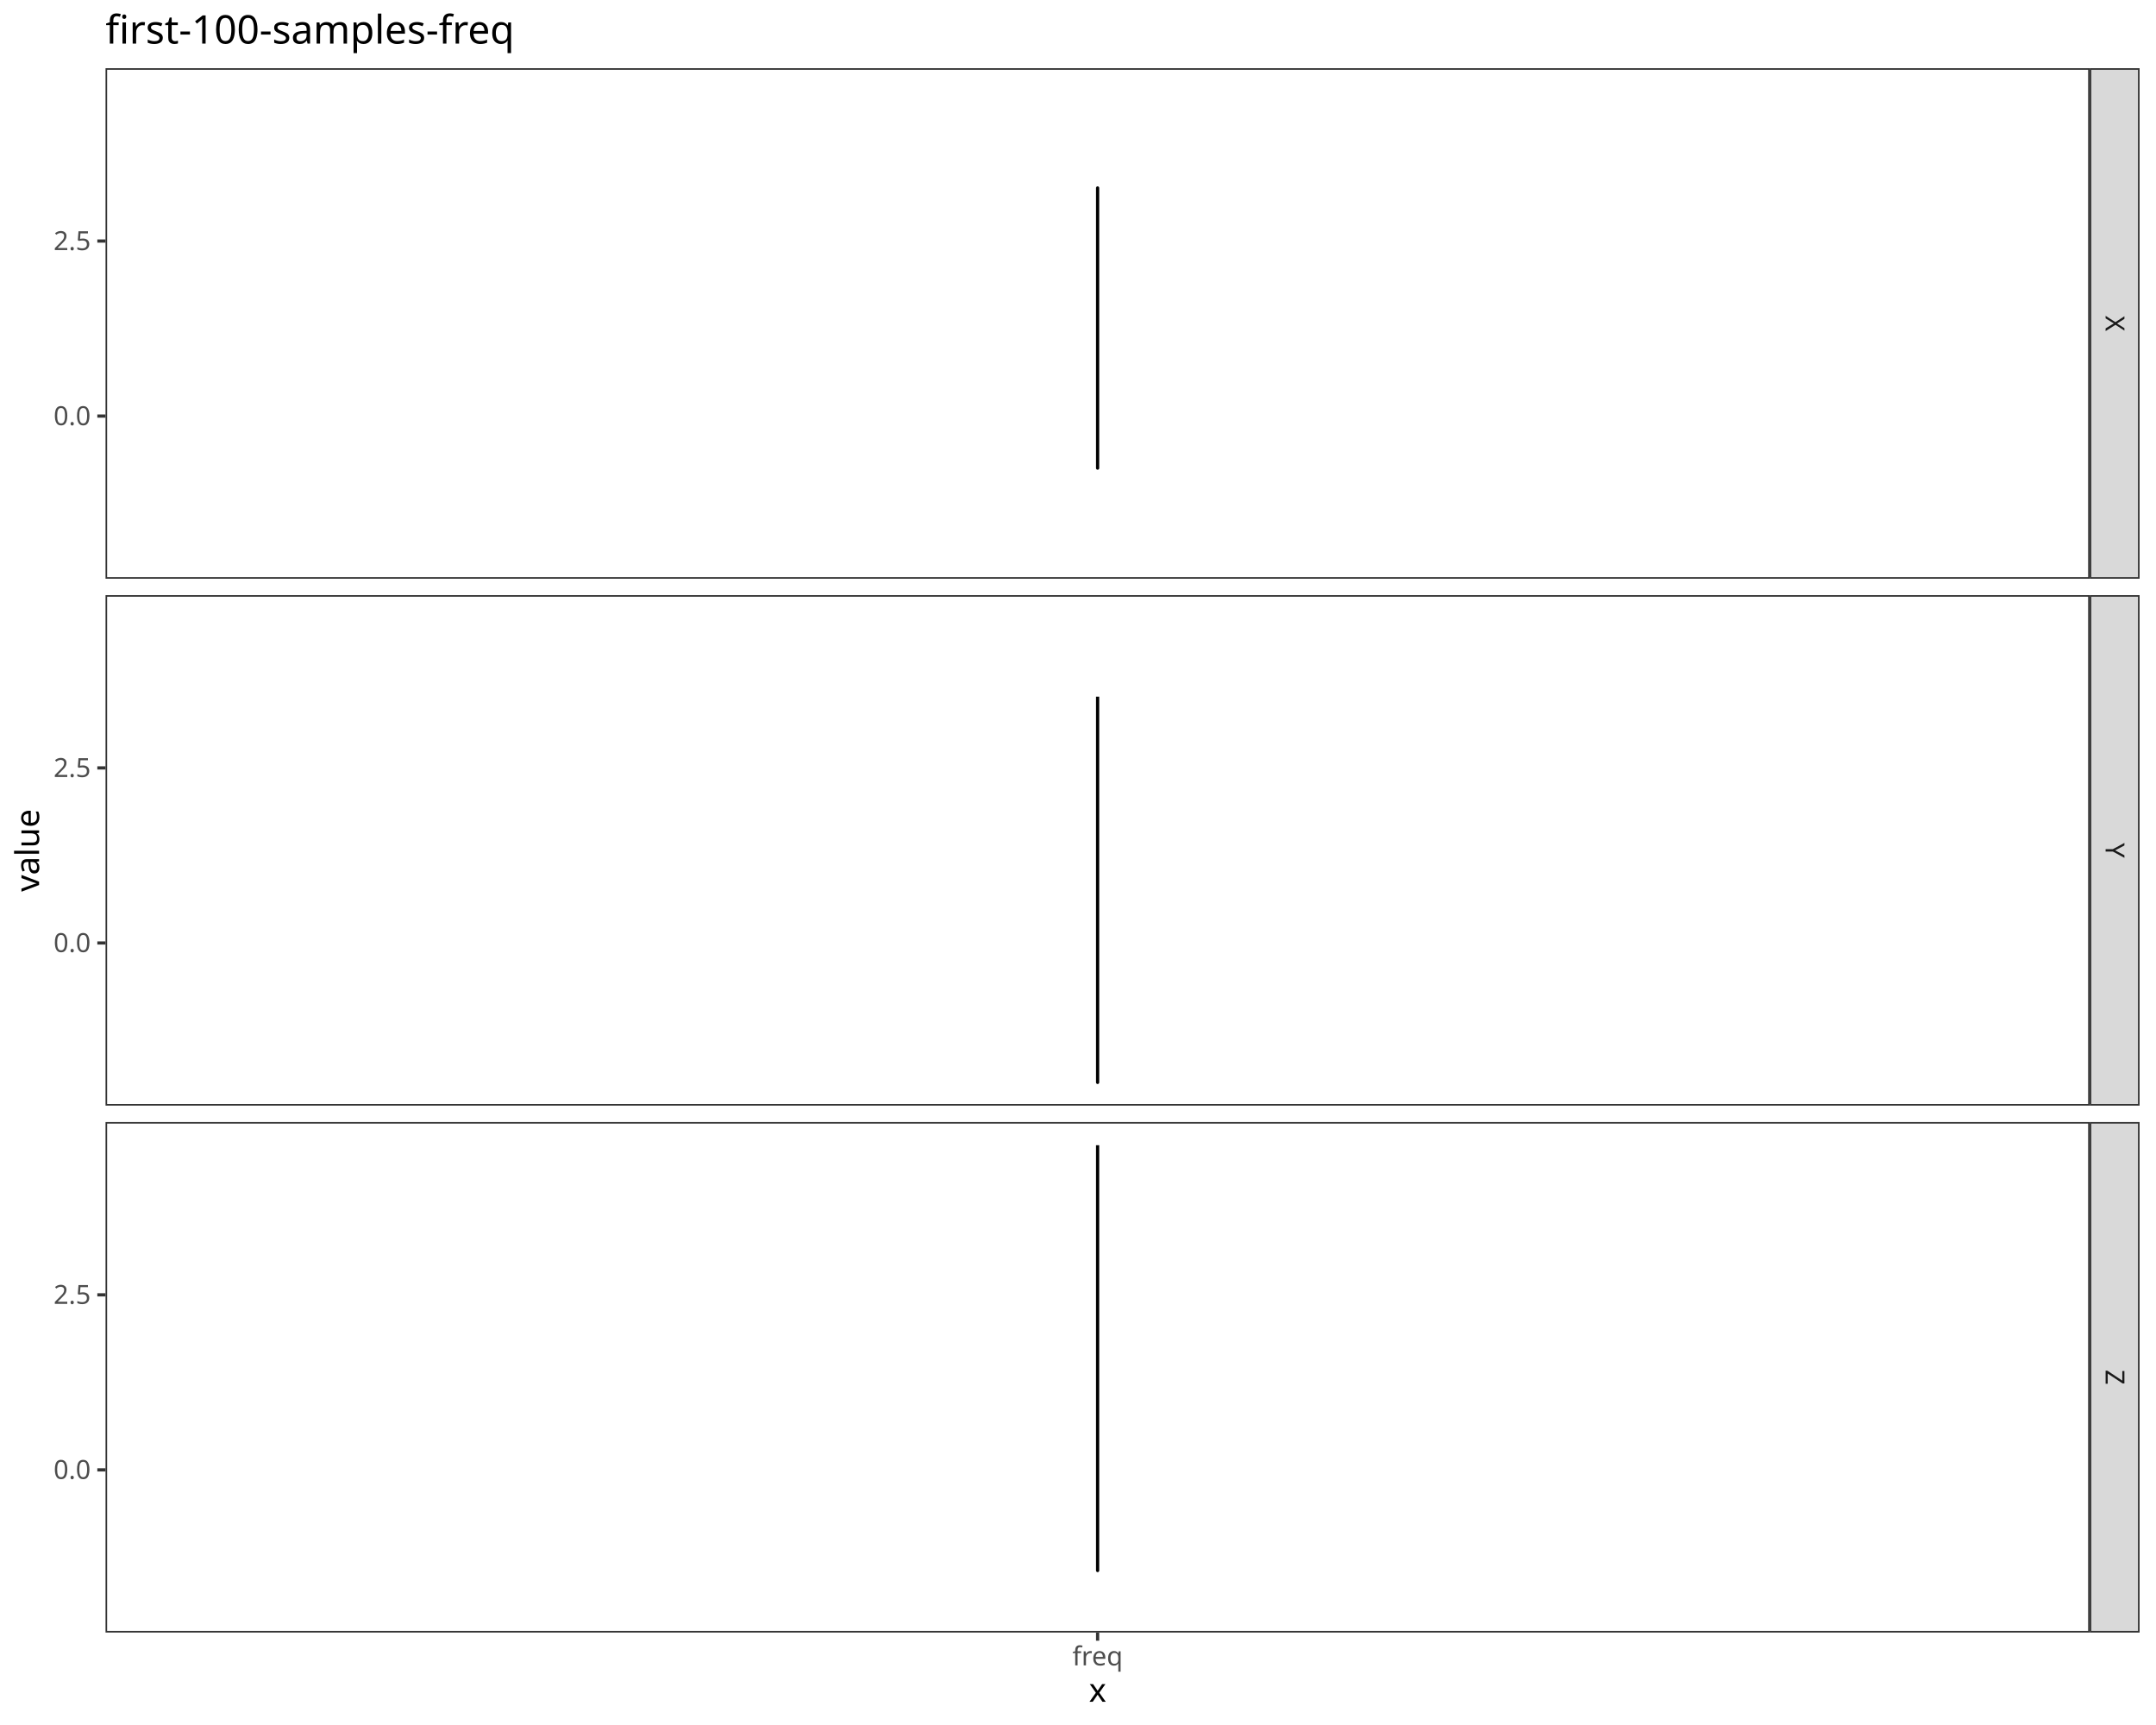
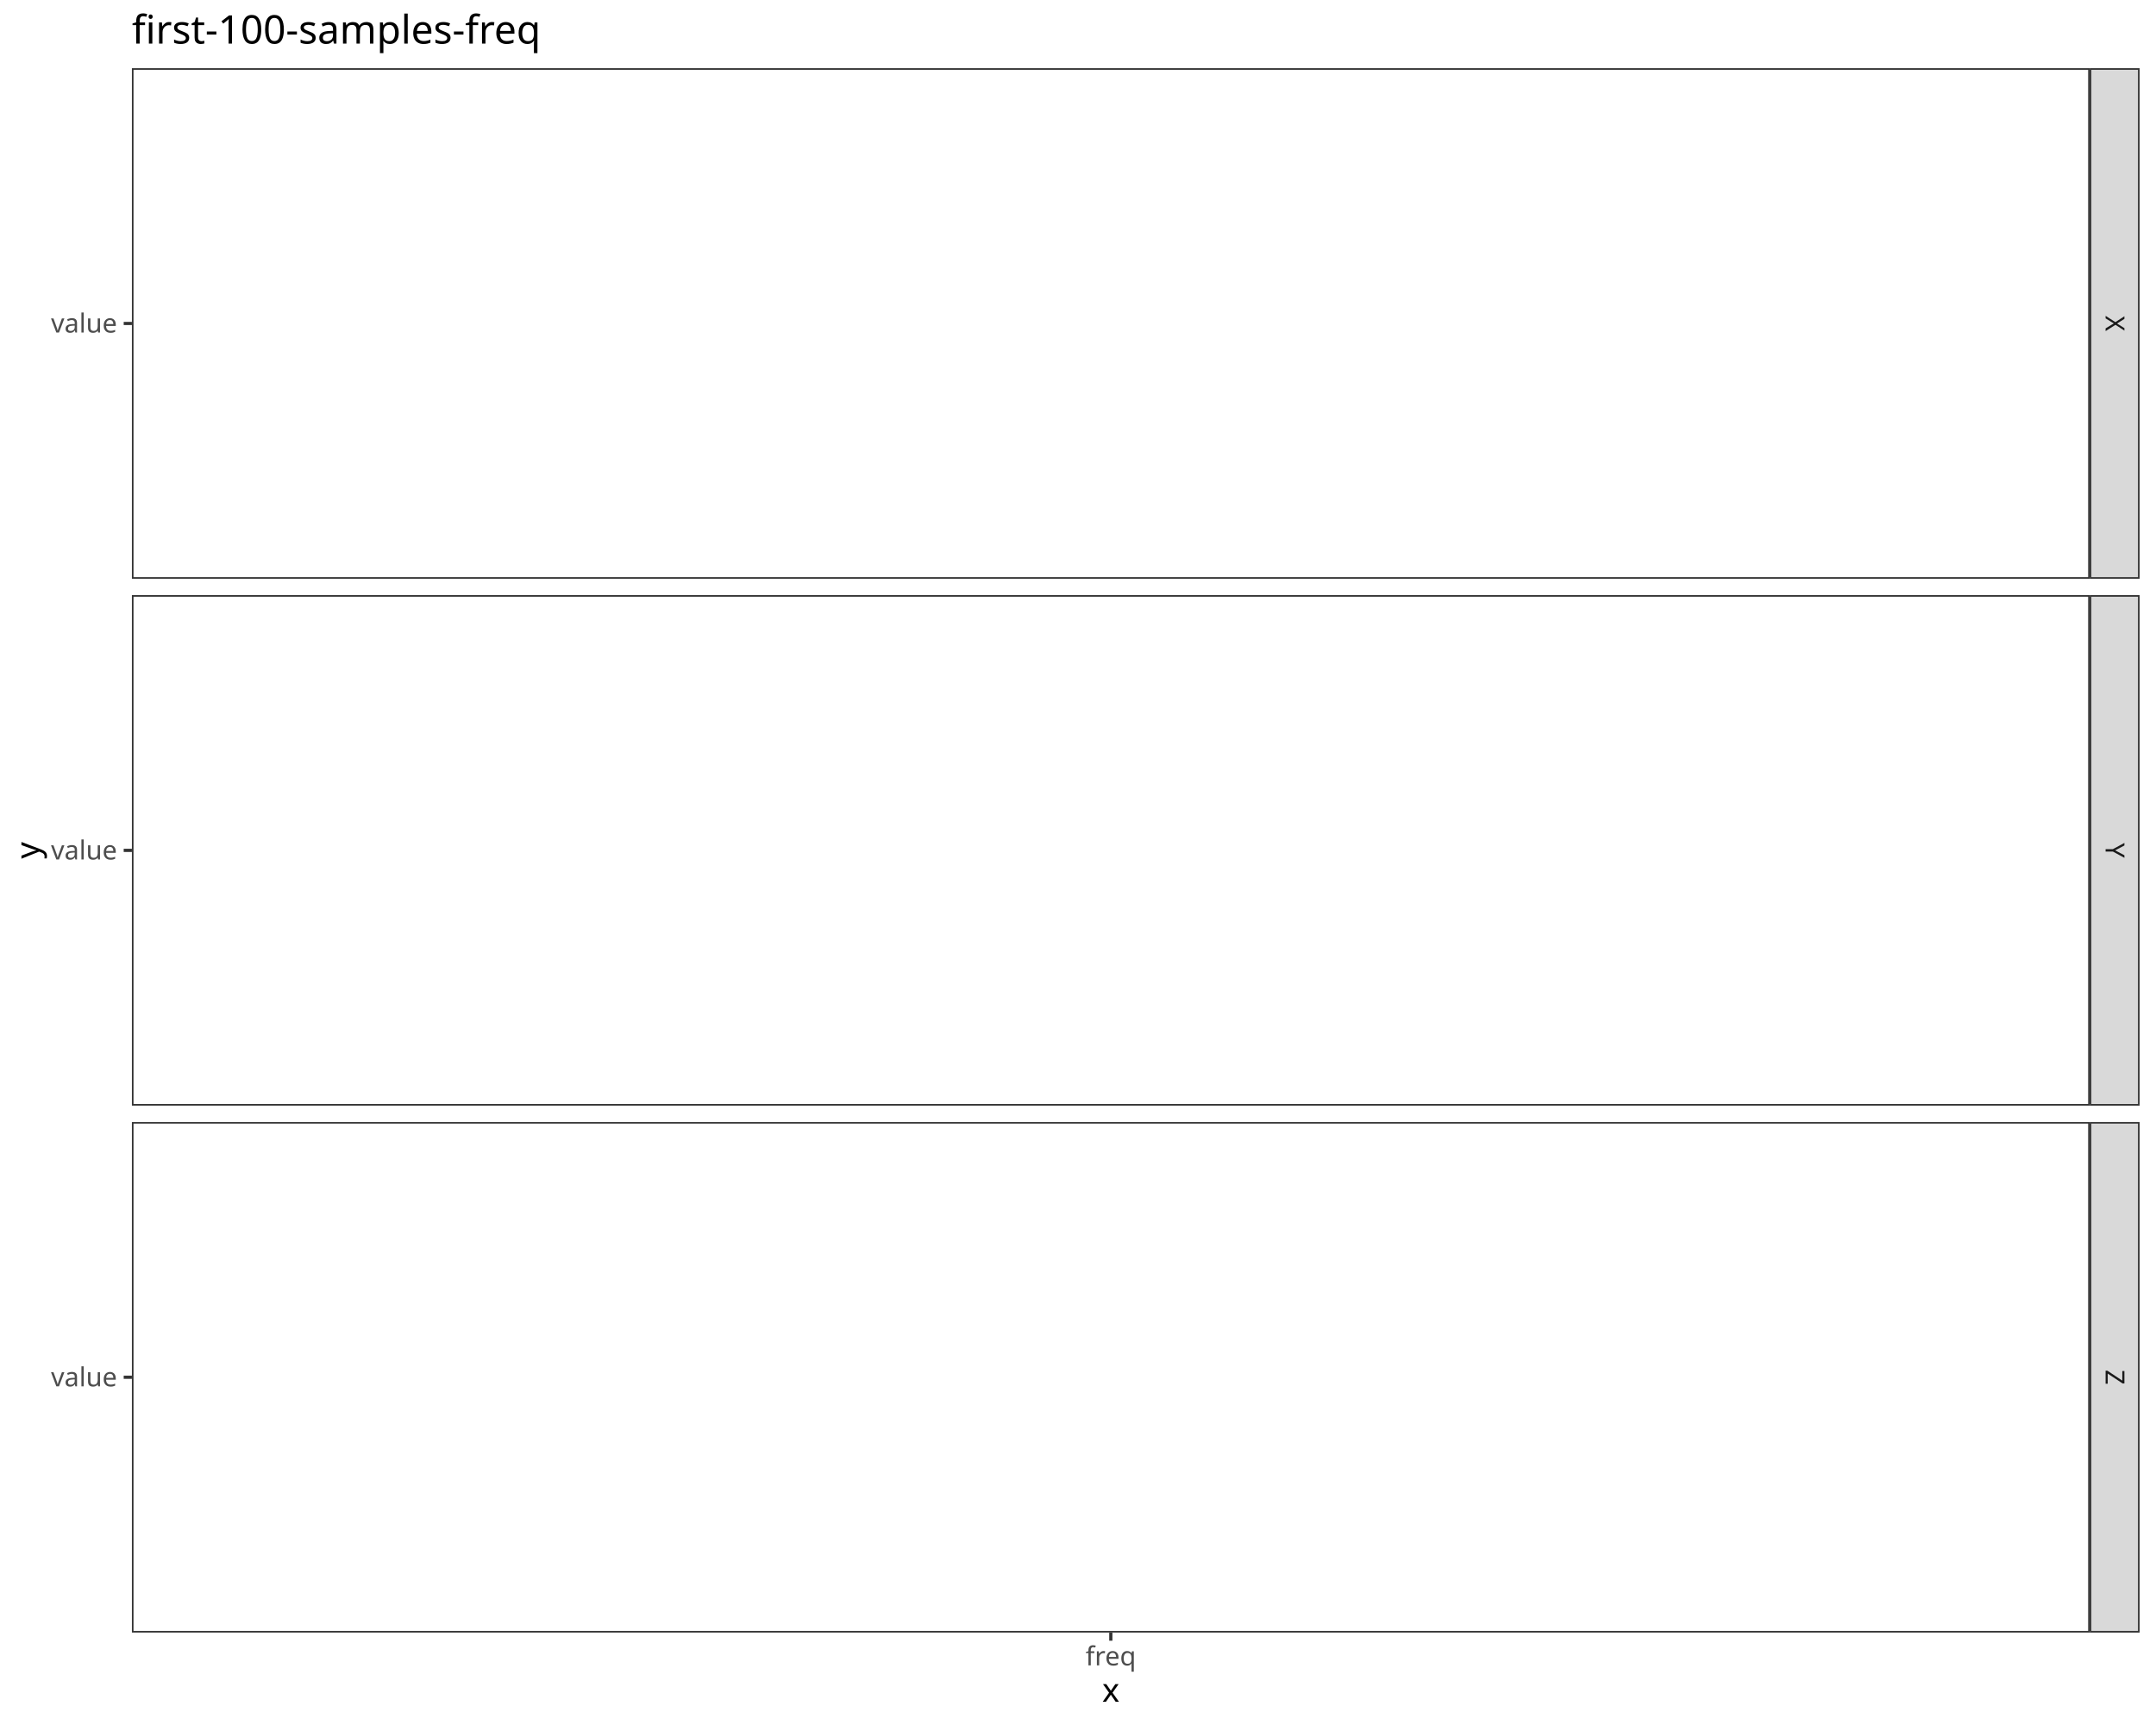
<svg xmlns="http://www.w3.org/2000/svg" class="svglite" data-engine-version="2.0" width="720.00pt" height="576.00pt" viewBox="0 0 720.00 576.00">
  <defs>
    <style type="text/css">
    .svglite line, .svglite polyline, .svglite polygon, .svglite path, .svglite rect, .svglite circle {
      fill: none;
      stroke: #000000;
      stroke-linecap: round;
      stroke-linejoin: round;
      stroke-miterlimit: 10.00;
    }
  </style>
  </defs>
  <rect width="100%" height="100%" style="stroke: none; fill: #FFFFFF;" />
  <defs>
    <clipPath id="cpMC4wMHw3MjAuMDB8MC4wMHw1NzYuMDA=">
      <rect x="0.00" y="0.00" width="720.00" height="576.00" />
    </clipPath>
  </defs>
  <g clip-path="url(#cpMC4wMHw3MjAuMDB8MC4wMHw1NzYuMDA=)">
    <rect x="0.00" y="0.00" width="720.00" height="576.00" style="stroke-width: 1.07; stroke: #FFFFFF; fill: #FFFFFF;" />
  </g>
  <defs>
-     <clipPath id="cpMzUuMjR8Njk3Ljg3fDIyLjc4fDE5My4yNA==">
-       <rect x="35.24" y="22.78" width="662.63" height="170.46" />
+     <clipPath id="cpNDQuMDV8Njk3Ljg3fDIyLjc4fDE5My4yNA==">
+       <rect x="44.05" y="22.78" width="653.83" height="170.46" />
    </clipPath>
  </defs>
-   <g clip-path="url(#cpMzUuMjR8Njk3Ljg3fDIyLjc4fDE5My4yNA==)">
-     <rect x="35.24" y="22.78" width="662.63" height="170.46" style="stroke-width: 1.07; stroke: none; fill: #FFFFFF;" />
-     <polyline points="366.55,69.15 366.55,62.76 366.55,89.91 366.55,91.83 366.55,128.70 366.55,104.74 366.55,116.47 366.55,107.28 366.55,108.81 366.55,142.40 366.55,139.48 366.55,106.46 366.55,124.51 366.55,119.20 366.55,136.54 366.55,156.31 366.55,134.23 366.55,126.01 366.55,130.16 366.55,127.41 366.55,136.04 366.55,131.19 366.55,132.07 366.55,133.92 366.55,137.38 366.55,136.53 366.55,140.42 366.55,133.99 366.55,139.50 366.55,135.29 366.55,135.82 366.55,135.32 366.55,138.42 366.55,137.63 366.55,136.61 366.55,137.19 366.55,136.94 366.55,137.36 366.55,139.21 366.55,141.97 366.55,139.93 366.55,136.94 366.55,139.43 366.55,138.35 366.55,139.90 366.55,139.13 366.55,139.05 366.55,140.40 366.55,139.89 366.55,138.90 " style="stroke-width: 1.07; stroke-linecap: butt;" />
-     <rect x="35.24" y="22.78" width="662.63" height="170.46" style="stroke-width: 1.07; stroke: #333333;" />
+   <g clip-path="url(#cpNDQuMDV8Njk3Ljg3fDIyLjc4fDE5My4yNA==)">
+     <rect x="44.05" y="22.78" width="653.83" height="170.46" style="stroke-width: 1.07; stroke: none; fill: #FFFFFF;" />
+     <polyline points="370.96,108.01 370.96,108.01 370.96,108.01 370.96,108.01 370.96,108.01 370.96,108.01 370.96,108.01 370.96,108.01 370.96,108.01 370.96,108.01 370.96,108.01 370.96,108.01 370.96,108.01 370.96,108.01 370.96,108.01 370.96,108.01 370.96,108.01 370.96,108.01 370.96,108.01 370.96,108.01 370.96,108.01 370.96,108.01 370.96,108.01 370.96,108.01 370.96,108.01 370.96,108.01 370.96,108.01 370.96,108.01 370.96,108.01 370.96,108.01 370.96,108.01 370.96,108.01 370.96,108.01 370.96,108.01 370.96,108.01 370.96,108.01 370.96,108.01 370.96,108.01 370.96,108.01 370.96,108.01 370.96,108.01 370.96,108.01 370.96,108.01 370.96,108.01 370.96,108.01 370.96,108.01 370.96,108.01 370.96,108.01 370.96,108.01 370.96,108.01 " style="stroke-width: 1.07; stroke-linecap: butt;" />
+     <rect x="44.05" y="22.78" width="653.83" height="170.46" style="stroke-width: 1.07; stroke: #333333;" />
  </g>
  <g clip-path="url(#cpMC4wMHw3MjAuMDB8MC4wMHw1NzYuMDA=)">
</g>
  <defs>
-     <clipPath id="cpMzUuMjR8Njk3Ljg3fDE5OC43MnwzNjkuMTg=">
-       <rect x="35.24" y="198.72" width="662.63" height="170.46" />
+     <clipPath id="cpNDQuMDV8Njk3Ljg3fDE5OC43MnwzNjkuMTg=">
+       <rect x="44.05" y="198.72" width="653.83" height="170.46" />
    </clipPath>
  </defs>
-   <g clip-path="url(#cpMzUuMjR8Njk3Ljg3fDE5OC43MnwzNjkuMTg=)">
-     <rect x="35.24" y="198.72" width="662.63" height="170.46" style="stroke-width: 1.07; stroke: none; fill: #FFFFFF;" />
-     <polyline points="366.55,232.63 366.55,281.17 366.55,281.13 366.55,282.98 366.55,291.33 366.55,297.63 366.55,292.37 366.55,290.12 366.55,290.02 366.55,292.50 366.55,314.66 366.55,300.47 366.55,298.34 366.55,326.36 366.55,321.23 366.55,332.66 366.55,338.65 366.55,320.57 366.55,336.72 366.55,331.75 366.55,327.72 366.55,347.07 366.55,332.10 366.55,354.41 366.55,332.39 366.55,353.61 366.55,338.44 366.55,361.43 366.55,347.48 366.55,337.67 366.55,350.05 366.55,343.83 366.55,350.05 366.55,354.41 366.55,356.48 366.55,351.48 366.55,351.63 366.55,345.49 366.55,354.27 366.55,346.87 366.55,349.68 366.55,350.72 366.55,347.21 366.55,344.03 366.55,357.78 366.55,353.54 366.55,353.21 366.55,351.22 366.55,350.22 366.55,349.93 " style="stroke-width: 1.07; stroke-linecap: butt;" />
-     <rect x="35.24" y="198.72" width="662.63" height="170.46" style="stroke-width: 1.07; stroke: #333333;" />
+   <g clip-path="url(#cpNDQuMDV8Njk3Ljg3fDE5OC43MnwzNjkuMTg=)">
+     <rect x="44.05" y="198.72" width="653.83" height="170.46" style="stroke-width: 1.07; stroke: none; fill: #FFFFFF;" />
+     <polyline points="370.96,283.95 370.96,283.95 370.96,283.95 370.96,283.95 370.96,283.95 370.96,283.95 370.96,283.95 370.96,283.95 370.96,283.95 370.96,283.95 370.96,283.95 370.96,283.95 370.96,283.95 370.96,283.95 370.96,283.95 370.96,283.95 370.96,283.95 370.96,283.95 370.96,283.95 370.96,283.95 370.96,283.95 370.96,283.95 370.96,283.95 370.96,283.95 370.96,283.95 370.96,283.95 370.96,283.95 370.96,283.95 370.96,283.95 370.96,283.95 370.96,283.95 370.96,283.95 370.96,283.95 370.96,283.95 370.96,283.95 370.96,283.95 370.96,283.95 370.96,283.95 370.96,283.95 370.96,283.95 370.96,283.95 370.96,283.95 370.96,283.95 370.96,283.95 370.96,283.95 370.96,283.95 370.96,283.95 370.96,283.95 370.96,283.95 370.96,283.95 " style="stroke-width: 1.07; stroke-linecap: butt;" />
+     <rect x="44.05" y="198.72" width="653.83" height="170.46" style="stroke-width: 1.07; stroke: #333333;" />
  </g>
  <g clip-path="url(#cpMC4wMHw3MjAuMDB8MC4wMHw1NzYuMDA=)">
</g>
  <defs>
-     <clipPath id="cpMzUuMjR8Njk3Ljg3fDM3NC42Nnw1NDUuMTE=">
-       <rect x="35.24" y="374.66" width="662.63" height="170.46" />
+     <clipPath id="cpNDQuMDV8Njk3Ljg3fDM3NC42Nnw1NDUuMTE=">
+       <rect x="44.05" y="374.66" width="653.83" height="170.46" />
    </clipPath>
  </defs>
-   <g clip-path="url(#cpMzUuMjR8Njk3Ljg3fDM3NC42Nnw1NDUuMTE=)">
-     <rect x="35.24" y="374.66" width="662.63" height="170.46" style="stroke-width: 1.07; stroke: none; fill: #FFFFFF;" />
-     <polyline points="366.55,382.40 366.55,457.37 366.55,437.97 366.55,453.85 366.55,467.29 366.55,495.46 366.55,466.32 366.55,468.94 366.55,524.42 366.55,466.56 366.55,484.04 366.55,470.09 366.55,475.03 366.55,486.15 366.55,483.50 366.55,470.11 366.55,482.21 366.55,484.02 366.55,482.13 366.55,480.98 366.55,476.95 366.55,476.83 366.55,481.80 366.55,478.98 366.55,477.47 366.55,472.50 366.55,480.78 366.55,478.83 366.55,485.32 366.55,486.84 366.55,480.94 366.55,483.45 366.55,481.91 366.55,482.75 366.55,483.01 366.55,480.15 366.55,480.54 366.55,481.02 366.55,479.29 366.55,482.26 366.55,480.03 366.55,481.35 366.55,480.52 366.55,480.14 366.55,480.94 366.55,479.77 366.55,480.89 366.55,481.52 366.55,481.90 366.55,481.33 " style="stroke-width: 1.07; stroke-linecap: butt;" />
-     <rect x="35.24" y="374.66" width="662.63" height="170.46" style="stroke-width: 1.07; stroke: #333333;" />
+   <g clip-path="url(#cpNDQuMDV8Njk3Ljg3fDM3NC42Nnw1NDUuMTE=)">
+     <rect x="44.05" y="374.66" width="653.83" height="170.46" style="stroke-width: 1.07; stroke: none; fill: #FFFFFF;" />
+     <polyline points="370.96,459.88 370.96,459.88 370.96,459.88 370.96,459.88 370.96,459.88 370.96,459.88 370.96,459.88 370.96,459.88 370.96,459.88 370.96,459.88 370.96,459.88 370.96,459.88 370.96,459.88 370.96,459.88 370.96,459.88 370.96,459.88 370.96,459.88 370.96,459.88 370.96,459.88 370.96,459.88 370.96,459.88 370.96,459.88 370.96,459.88 370.96,459.88 370.96,459.88 370.96,459.88 370.96,459.88 370.96,459.88 370.96,459.88 370.96,459.88 370.96,459.88 370.96,459.88 370.96,459.88 370.96,459.88 370.96,459.88 370.96,459.88 370.96,459.88 370.96,459.88 370.96,459.88 370.96,459.88 370.96,459.88 370.96,459.88 370.96,459.88 370.96,459.88 370.96,459.88 370.96,459.88 370.96,459.88 370.96,459.88 370.96,459.88 370.96,459.88 " style="stroke-width: 1.07; stroke-linecap: butt;" />
+     <rect x="44.05" y="374.66" width="653.83" height="170.46" style="stroke-width: 1.07; stroke: #333333;" />
  </g>
  <g clip-path="url(#cpMC4wMHw3MjAuMDB8MC4wMHw1NzYuMDA=)">
</g>
  <defs>
    <clipPath id="cpNjk3Ljg3fDcxNC41MnwyMi43OHwxOTMuMjQ=">
      <rect x="697.87" y="22.78" width="16.65" height="170.46" />
    </clipPath>
  </defs>
  <g clip-path="url(#cpNjk3Ljg3fDcxNC41MnwyMi43OHwxOTMuMjQ=)">
    <rect x="697.87" y="22.78" width="16.65" height="170.46" style="stroke-width: 1.07; stroke: #333333; fill: #D9D9D9;" />
    <text transform="translate(703.17,108.01) rotate(90)" text-anchor="middle" style="font-size: 8.80px; fill: #1A1A1A; font-family: sans;" textLength="5.87px" lengthAdjust="spacingAndGlyphs">X</text>
  </g>
  <g clip-path="url(#cpMC4wMHw3MjAuMDB8MC4wMHw1NzYuMDA=)">
</g>
  <defs>
    <clipPath id="cpNjk3Ljg3fDcxNC41MnwxOTguNzJ8MzY5LjE4">
      <rect x="697.87" y="198.72" width="16.65" height="170.46" />
    </clipPath>
  </defs>
  <g clip-path="url(#cpNjk3Ljg3fDcxNC41MnwxOTguNzJ8MzY5LjE4)">
    <rect x="697.87" y="198.72" width="16.65" height="170.46" style="stroke-width: 1.07; stroke: #333333; fill: #D9D9D9;" />
    <text transform="translate(703.17,283.95) rotate(90)" text-anchor="middle" style="font-size: 8.80px; fill: #1A1A1A; font-family: sans;" textLength="5.87px" lengthAdjust="spacingAndGlyphs">Y</text>
  </g>
  <g clip-path="url(#cpMC4wMHw3MjAuMDB8MC4wMHw1NzYuMDA=)">
</g>
  <defs>
    <clipPath id="cpNjk3Ljg3fDcxNC41MnwzNzQuNjZ8NTQ1LjEx">
      <rect x="697.87" y="374.66" width="16.65" height="170.46" />
    </clipPath>
  </defs>
  <g clip-path="url(#cpNjk3Ljg3fDcxNC41MnwzNzQuNjZ8NTQ1LjEx)">
    <rect x="697.87" y="374.66" width="16.65" height="170.46" style="stroke-width: 1.07; stroke: #333333; fill: #D9D9D9;" />
    <text transform="translate(703.17,459.88) rotate(90)" text-anchor="middle" style="font-size: 8.80px; fill: #1A1A1A; font-family: sans;" textLength="5.38px" lengthAdjust="spacingAndGlyphs">Z</text>
  </g>
  <g clip-path="url(#cpMC4wMHw3MjAuMDB8MC4wMHw1NzYuMDA=)">
-     <polyline points="366.55,547.85 366.55,545.11 " style="stroke-width: 1.07; stroke: #333333; stroke-linecap: butt;" />
-     <text x="366.55" y="556.10" text-anchor="middle" style="font-size: 8.80px; fill: #4D4D4D; font-family: sans;" textLength="15.16px" lengthAdjust="spacingAndGlyphs">freq</text>
-     <text x="30.31" y="141.96" text-anchor="end" style="font-size: 8.80px; fill: #4D4D4D; font-family: sans;" textLength="12.23px" lengthAdjust="spacingAndGlyphs">0.0</text>
-     <text x="30.31" y="83.51" text-anchor="end" style="font-size: 8.80px; fill: #4D4D4D; font-family: sans;" textLength="12.23px" lengthAdjust="spacingAndGlyphs">2.5</text>
-     <polyline points="32.50,138.93 35.24,138.93 " style="stroke-width: 1.07; stroke: #333333; stroke-linecap: butt;" />
-     <polyline points="32.50,80.48 35.24,80.48 " style="stroke-width: 1.07; stroke: #333333; stroke-linecap: butt;" />
-     <text x="30.31" y="317.90" text-anchor="end" style="font-size: 8.80px; fill: #4D4D4D; font-family: sans;" textLength="12.23px" lengthAdjust="spacingAndGlyphs">0.0</text>
-     <text x="30.31" y="259.45" text-anchor="end" style="font-size: 8.80px; fill: #4D4D4D; font-family: sans;" textLength="12.23px" lengthAdjust="spacingAndGlyphs">2.5</text>
-     <polyline points="32.50,314.87 35.24,314.87 " style="stroke-width: 1.07; stroke: #333333; stroke-linecap: butt;" />
-     <polyline points="32.50,256.42 35.24,256.42 " style="stroke-width: 1.07; stroke: #333333; stroke-linecap: butt;" />
-     <text x="30.31" y="493.83" text-anchor="end" style="font-size: 8.80px; fill: #4D4D4D; font-family: sans;" textLength="12.23px" lengthAdjust="spacingAndGlyphs">0.0</text>
-     <text x="30.31" y="435.38" text-anchor="end" style="font-size: 8.80px; fill: #4D4D4D; font-family: sans;" textLength="12.23px" lengthAdjust="spacingAndGlyphs">2.5</text>
-     <polyline points="32.50,490.81 35.24,490.81 " style="stroke-width: 1.07; stroke: #333333; stroke-linecap: butt;" />
-     <polyline points="32.50,432.36 35.24,432.36 " style="stroke-width: 1.07; stroke: #333333; stroke-linecap: butt;" />
-     <text x="366.55" y="568.24" text-anchor="middle" style="font-size: 11.00px; font-family: sans;" textLength="5.50px" lengthAdjust="spacingAndGlyphs">x</text>
-     <text transform="translate(13.05,283.95) rotate(-90)" text-anchor="middle" style="font-size: 11.00px; font-family: sans;" textLength="26.30px" lengthAdjust="spacingAndGlyphs">value</text>
-     <text x="35.24" y="14.56" style="font-size: 13.20px; font-family: sans;" textLength="128.39px" lengthAdjust="spacingAndGlyphs">first-100-samples-freq</text>
+     <polyline points="370.96,547.85 370.96,545.11 " style="stroke-width: 1.07; stroke: #333333; stroke-linecap: butt;" />
+     <text x="370.96" y="556.10" text-anchor="middle" style="font-size: 8.80px; fill: #4D4D4D; font-family: sans;" textLength="15.16px" lengthAdjust="spacingAndGlyphs">freq</text>
+     <text x="39.11" y="111.04" text-anchor="end" style="font-size: 8.80px; fill: #4D4D4D; font-family: sans;" textLength="21.04px" lengthAdjust="spacingAndGlyphs">value</text>
+     <polyline points="41.31,108.01 44.05,108.01 " style="stroke-width: 1.07; stroke: #333333; stroke-linecap: butt;" />
+     <text x="39.11" y="286.98" text-anchor="end" style="font-size: 8.80px; fill: #4D4D4D; font-family: sans;" textLength="21.04px" lengthAdjust="spacingAndGlyphs">value</text>
+     <polyline points="41.31,283.95 44.05,283.95 " style="stroke-width: 1.07; stroke: #333333; stroke-linecap: butt;" />
+     <text x="39.11" y="462.91" text-anchor="end" style="font-size: 8.80px; fill: #4D4D4D; font-family: sans;" textLength="21.04px" lengthAdjust="spacingAndGlyphs">value</text>
+     <polyline points="41.31,459.88 44.05,459.88 " style="stroke-width: 1.07; stroke: #333333; stroke-linecap: butt;" />
+     <text x="370.96" y="568.24" text-anchor="middle" style="font-size: 11.00px; font-family: sans;" textLength="5.50px" lengthAdjust="spacingAndGlyphs">x</text>
+     <text transform="translate(13.05,283.95) rotate(-90)" text-anchor="middle" style="font-size: 11.00px; font-family: sans;" textLength="5.50px" lengthAdjust="spacingAndGlyphs">y</text>
+     <text x="44.05" y="14.56" style="font-size: 13.20px; font-family: sans;" textLength="128.39px" lengthAdjust="spacingAndGlyphs">first-100-samples-freq</text>
  </g>
</svg>
